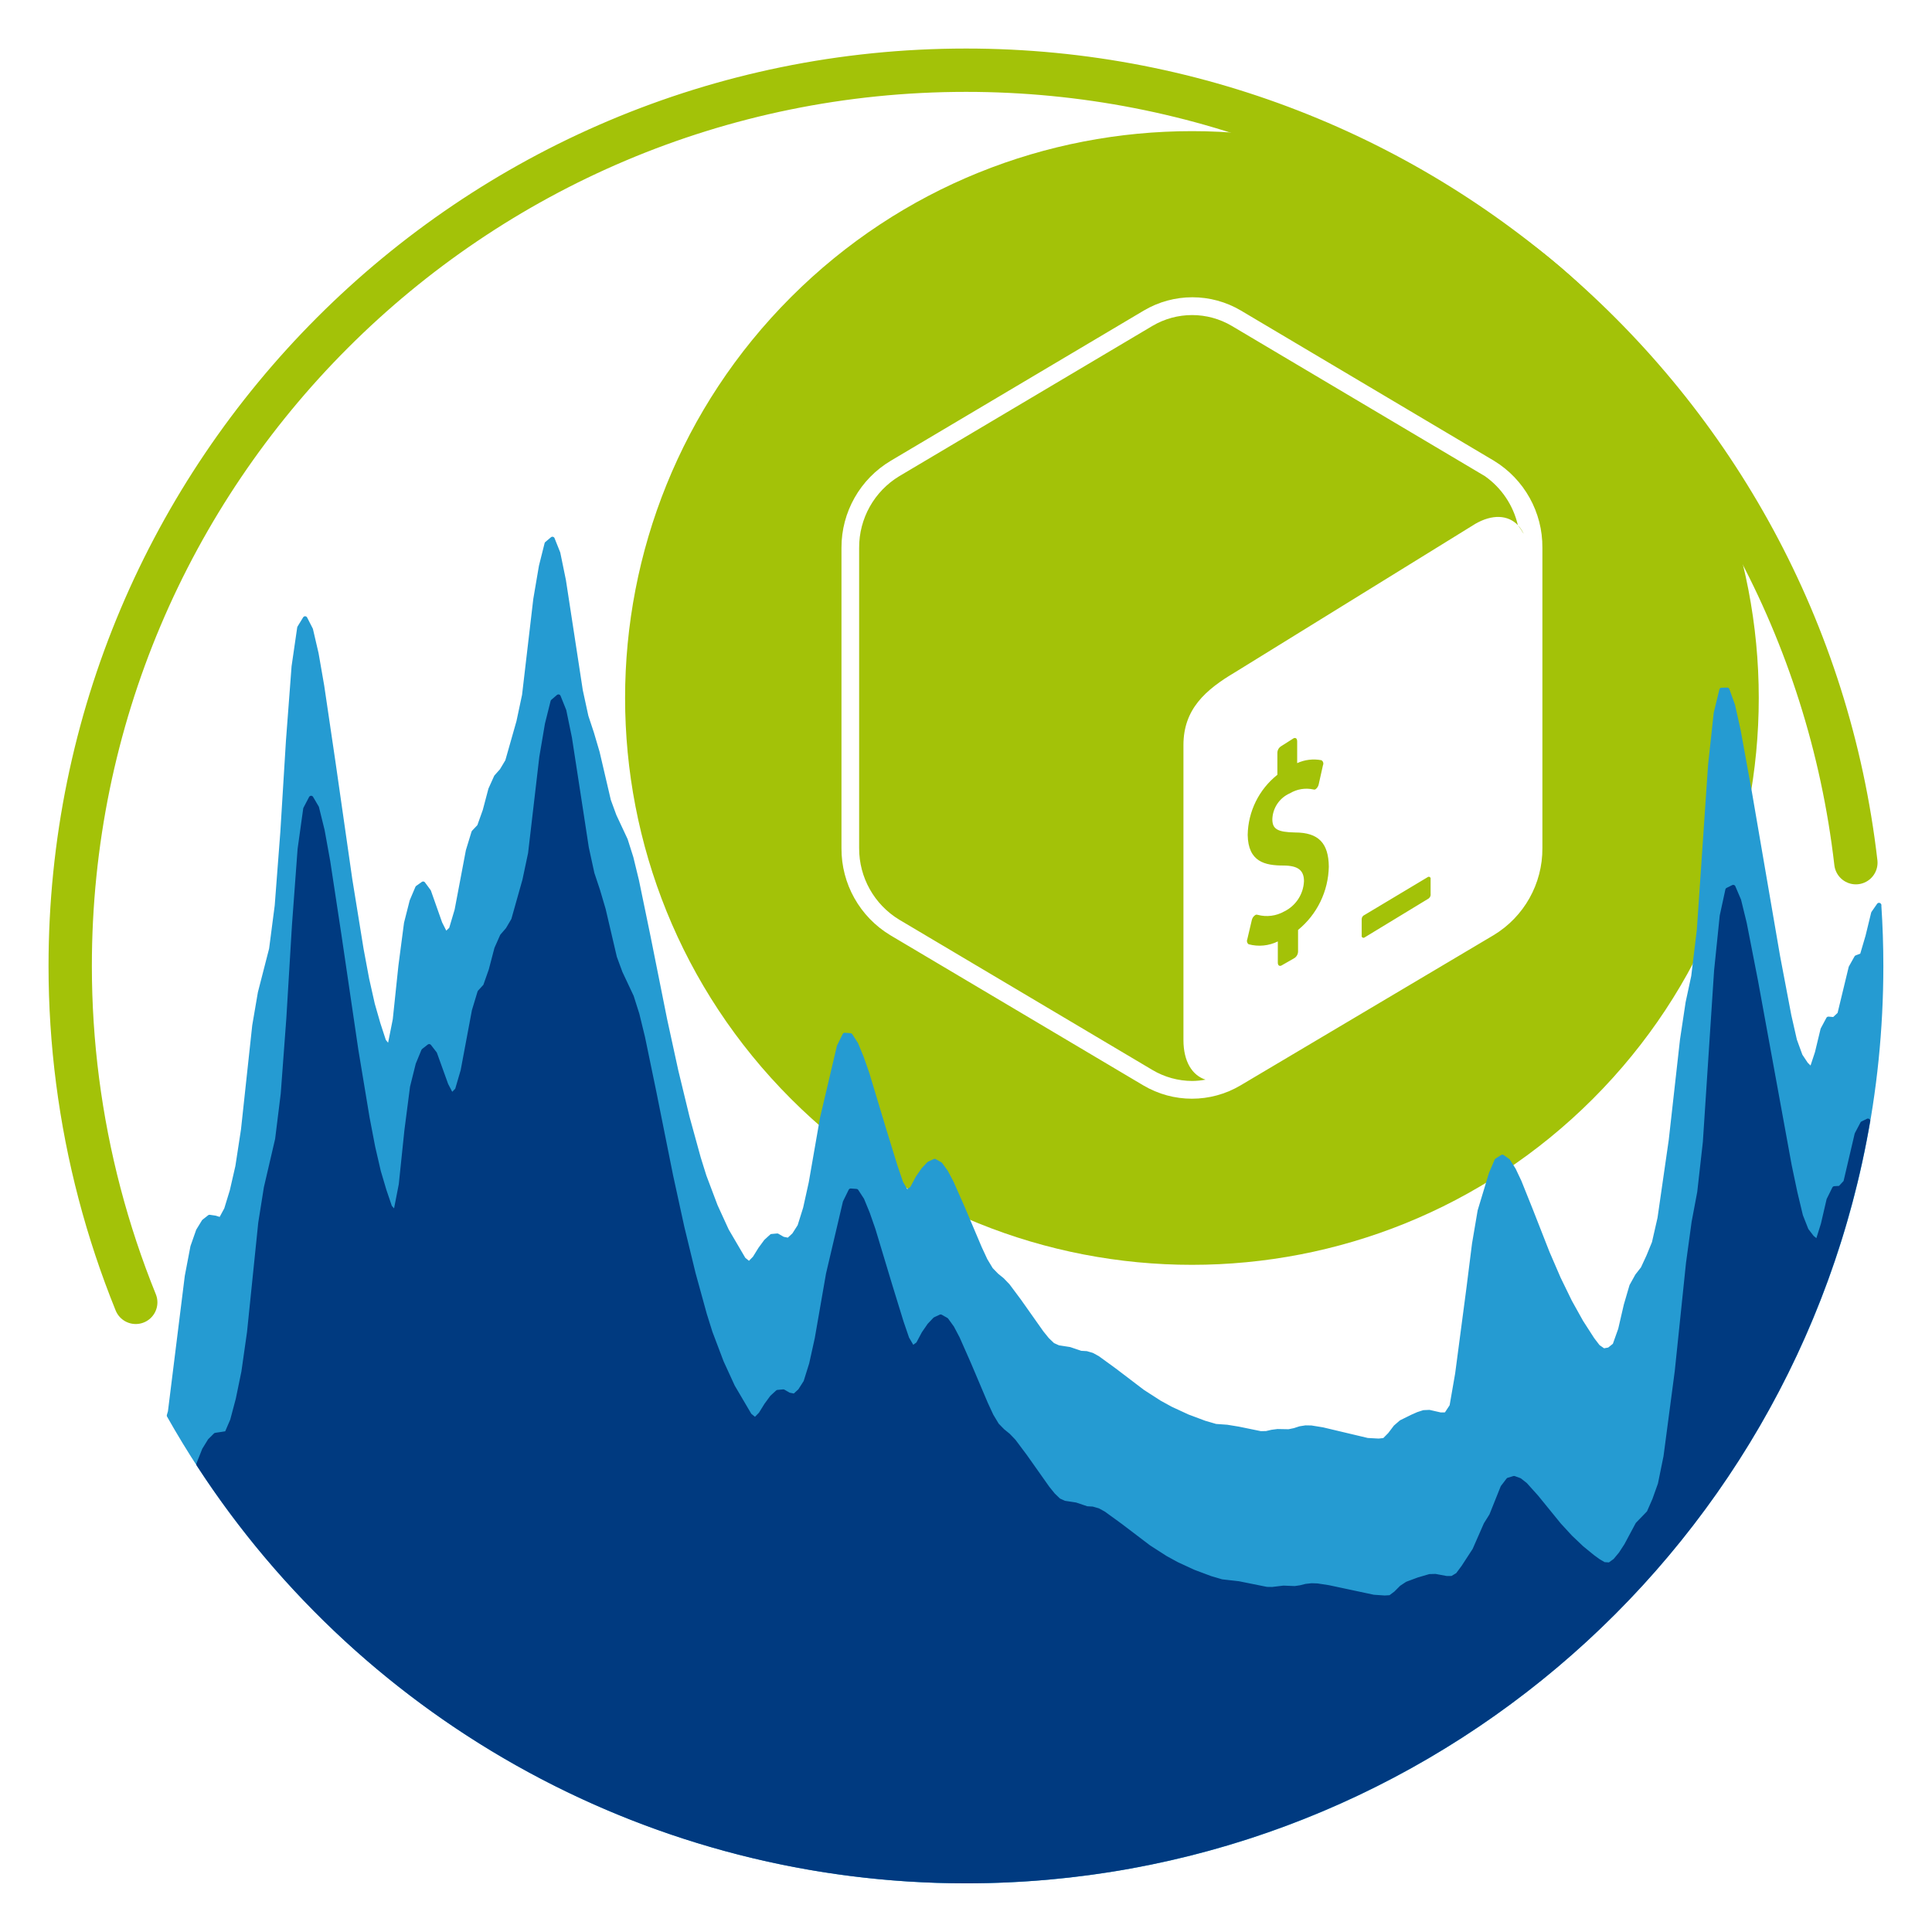
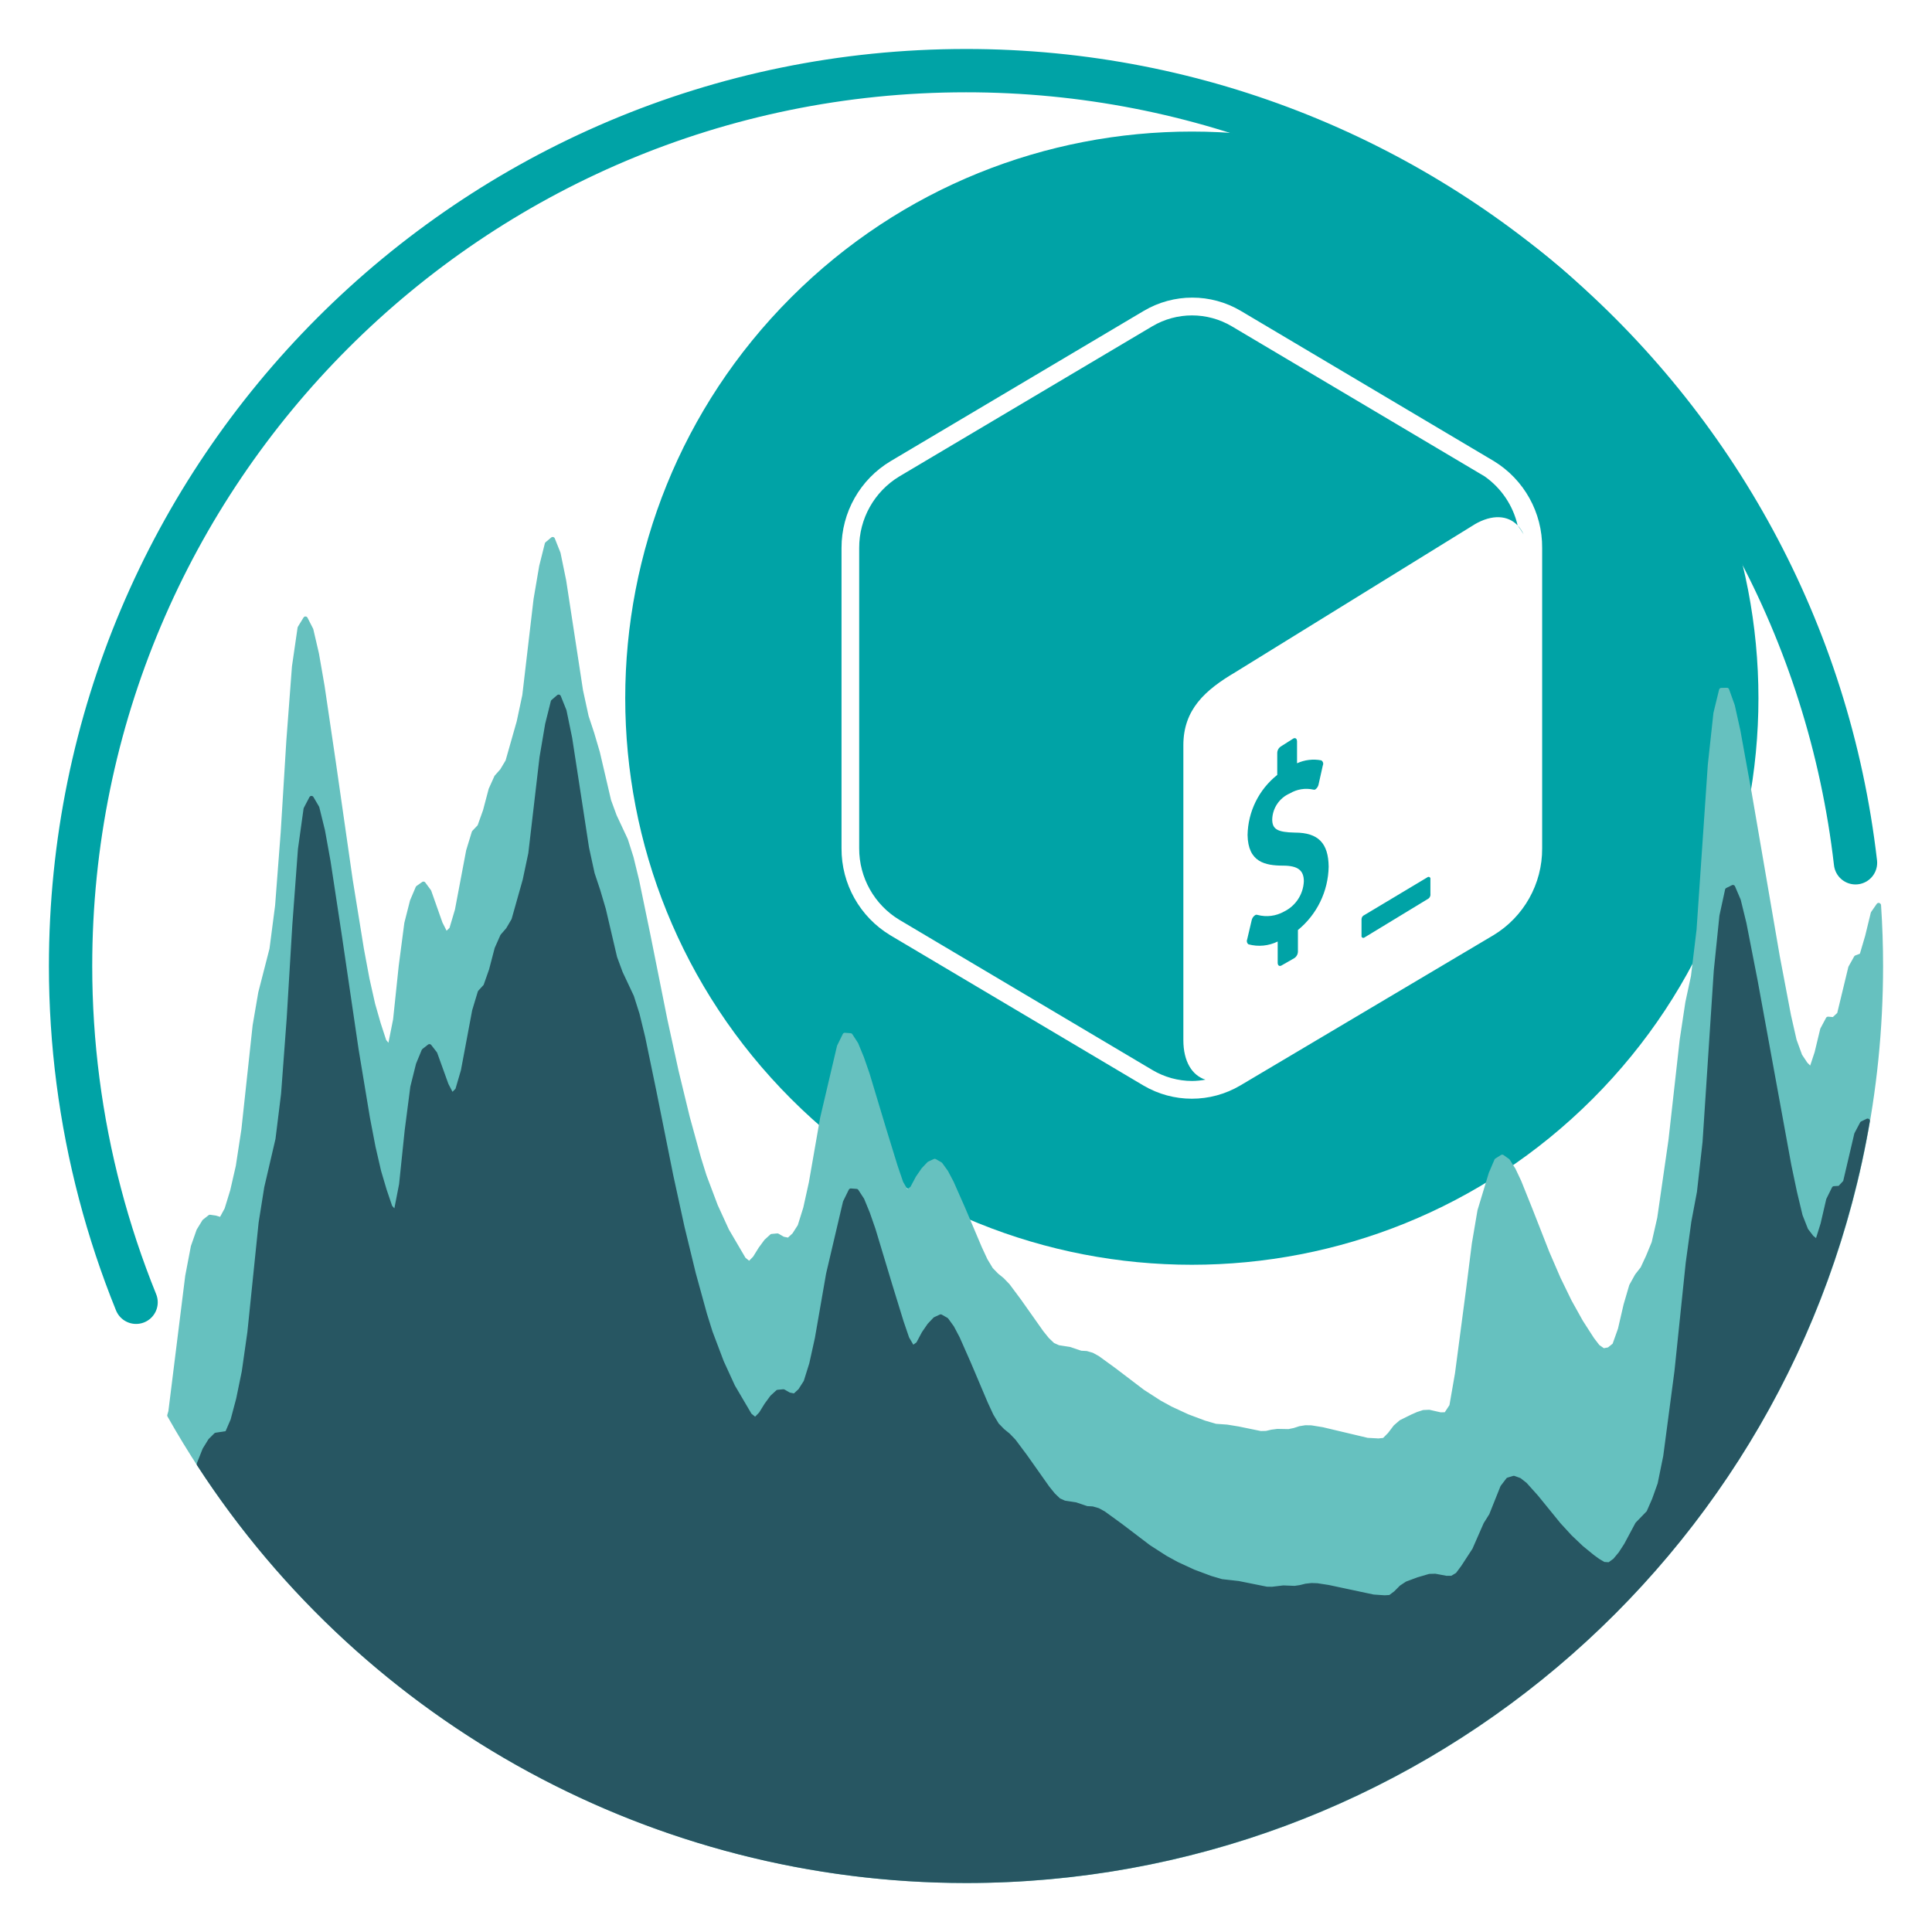
- <svg xmlns="http://www.w3.org/2000/svg" width="199.017mm" height="199.005mm" viewBox="0 0 199.017 199.005" version="1.1" id="svg4349">
-   <defs id="defs4343" />
-   <g id="layer1" transform="translate(-4.057122,3.496579)">
-     <g id="g4995" transform="matrix(0.3527778,0,0,-0.3527778,-2694.521,-2217.367)">
-       <path id="path2938" style="color:#000000;font-style:normal;font-variant:normal;font-weight:normal;font-stretch:normal;font-size:medium;line-height:normal;font-family:sans-serif;font-variant-ligatures:normal;font-variant-position:normal;font-variant-caps:normal;font-variant-numeric:normal;font-variant-alternates:normal;font-variant-east-asian:normal;font-feature-settings:normal;font-variation-settings:normal;text-indent:0;text-align:start;text-decoration:none;text-decoration-line:none;text-decoration-style:solid;text-decoration-color:#000000;letter-spacing:normal;word-spacing:normal;text-transform:none;writing-mode:lr-tb;direction:ltr;text-orientation:mixed;dominant-baseline:auto;baseline-shift:baseline;text-anchor:start;white-space:normal;shape-padding:0;shape-margin:0;inline-size:0;clip-rule:nonzero;display:inline;overflow:visible;visibility:visible;isolation:auto;mix-blend-mode:normal;color-interpolation:sRGB;color-interpolation-filters:linearRGB;solid-color:#000000;solid-opacity:1;vector-effect:none;fill:#a3c208;fill-opacity:1;fill-rule:evenodd;stroke:none;stroke-width:12.217;stroke-linecap:round;stroke-linejoin:round;stroke-miterlimit:10;stroke-dasharray:none;stroke-dashoffset:0;stroke-opacity:1;color-rendering:auto;image-rendering:auto;shape-rendering:auto;text-rendering:auto;enable-background:accumulate;stop-color:#000000" d="m 7997.556,-6319.902 c -40.806,0 -81.612,-15.568 -112.746,-46.702 -62.268,-62.268 -62.268,-163.223 0,-225.491 62.268,-62.268 163.224,-62.269 225.492,0 62.268,62.268 62.267,163.224 0,225.492 -31.134,31.134 -71.939,46.702 -112.745,46.702 z m -14.064,-46.326 a 27.842,27.842 0 0 0 28.384,0 l 73.9,-43.866 a 29.467,29.467 0 0 0 14.114,-25.39 v -87.731 a 29.467,29.467 0 0 0 -14.243,-25.39 l -73.9,-43.865 a 27.842,27.842 0 0 0 -28.384,0 l -73.9,43.865 a 29.467,29.467 0 0 0 -14.242,25.39 v 87.731 a 29.467,29.467 0 0 0 14.371,25.39 z m 2.503,-4.49 -73.9,-43.866 a 24.307,24.307 0 0 1 -11.714,-20.9 v -87.731 a 24.307,24.307 0 0 1 11.714,-20.874 l 73.9,-43.866 a 22.887,22.887 0 0 1 11.663,-3.226 22.629,22.629 0 0 1 3.87,0.388 c -3.87,1.238 -6.451,5.263 -6.451,11.559 v 86.131 c 0,10.502 6.425,16.153 15.146,21.313 l 69.927,43.194 h -0.023 c 5.168,3.03 9.748,2.683 12.593,-0.278 a 24.152,24.152 0 0 1 -9.599,14.29 l -73.901,43.866 a 22.784,22.784 0 0 1 -23.222,0 z m 106.723,-58.156 a 24.152,24.152 0 0 0 1.754,-2.612 c -0.469,1.02 -1.061,1.891 -1.754,2.612 z m -65.095,-62.15 c -0.13,0 -0.272,-0.04 -0.42,-0.117 l -3.613,-2.297 a 2.296,2.296 0 0 1 -1.084,-1.961 v -6.373 a 22.939,22.939 0 0 1 -8.671,-17.546 c 0.129,-7.922 5.085,-8.953 10.452,-8.953 4.231,-0.025 5.985,-1.368 5.985,-4.567 a 10.321,10.321 0 0 0 -5.78,-8.851 10.321,10.321 0 0 0 -7.74,-0.98 0.748,0.748 0 0 1 -0.593,0 1.497,1.497 0 0 1 -0.362,-0.259 2.374,2.374 0 0 1 -0.749,-1.238 l -1.342,-5.703 a 1.135,1.135 0 0 1 0.413,-1.393 12.153,12.153 0 0 1 8.515,0.825 v -6.192 c 0,-0.826 0.49,-1.136 1.084,-0.826 l 3.741,2.142 a 2.322,2.322 0 0 1 1.085,1.935 v 6.296 0 a 24.461,24.461 0 0 1 8.979,18.5 c -0.077,6.864 -3.019,9.961 -9.857,9.961 -5.109,0.103 -6.631,0.98 -6.631,3.87 a 8.567,8.567 0 0 0 5.161,7.586 9.367,9.367 0 0 0 6.811,1.109 0.852,0.852 0 0 1 0.541,0 1.497,1.497 0 0 1 0.362,0.283 2.425,2.425 0 0 1 0.644,1.135 l 1.264,5.651 a 1.135,1.135 0 0 1 -0.464,1.471 11.766,11.766 0 0 1 -7.069,-0.853 v 6.374 c 0,0.639 -0.275,0.973 -0.664,0.97 z m 38.748,-40.654 -18.397,-11.018 a 1.342,1.342 0 0 1 -0.851,-1.187 v -4.825 a 0.542,0.542 0 0 1 0.877,-0.542 l 18.681,11.353 a 1.471,1.471 0 0 1 0.567,1.419 v 4.258 a 0.542,0.542 0 0 1 -0.877,0.542 z" />
-       <path style="color:#000000;font-style:normal;font-variant:normal;font-weight:normal;font-stretch:normal;font-size:medium;line-height:normal;font-family:sans-serif;font-variant-ligatures:normal;font-variant-position:normal;font-variant-caps:normal;font-variant-numeric:normal;font-variant-alternates:normal;font-variant-east-asian:normal;font-feature-settings:normal;font-variation-settings:normal;text-indent:0;text-align:start;text-decoration:none;text-decoration-line:none;text-decoration-style:solid;text-decoration-color:#000000;letter-spacing:normal;word-spacing:normal;text-transform:none;writing-mode:lr-tb;direction:ltr;text-orientation:mixed;dominant-baseline:auto;baseline-shift:baseline;text-anchor:start;white-space:normal;shape-padding:0;shape-margin:0;inline-size:0;clip-rule:nonzero;display:inline;overflow:visible;visibility:visible;isolation:auto;mix-blend-mode:normal;color-interpolation:sRGB;color-interpolation-filters:linearRGB;solid-color:#000000;solid-opacity:1;vector-effect:none;fill:#a3c208;fill-opacity:1;fill-rule:evenodd;stroke:none;stroke-linecap:round;stroke-linejoin:round;stroke-miterlimit:10;stroke-dasharray:none;stroke-dashoffset:0;stroke-opacity:1;color-rendering:auto;image-rendering:auto;shape-rendering:auto;text-rendering:auto;enable-background:accumulate;stop-color:#000000" d="m 8114.622,-6362.285 c -64.603,64.603 -169.53,64.603 -234.133,3e-4 -64.602,-64.602 -64.601,-169.529 0,-234.131 64.602,-64.602 169.527,-64.602 234.129,4e-4 64.602,64.602 64.604,169.529 0,234.131 z m -8.639,-8.639 c 59.934,-59.934 59.932,-156.92 0,-216.854 -59.934,-59.934 -156.919,-59.934 -216.853,0 -59.934,59.934 -59.935,156.921 0,216.854 59.934,59.934 156.922,59.934 216.855,-1e-4 z" id="path2940" />
-       <path id="path8657-0-05-0-2-3-4-61-2-2-6" style="fill:#259bd2;fill-opacity:1;fill-rule:evenodd;stroke:#259bd2;stroke-width:1.335;stroke-linecap:round;stroke-linejoin:round;stroke-miterlimit:10;stroke-dasharray:none;stroke-opacity:1" d="m 8198.222,-6539.866 -0.043,0.043 -1.641,-2.36 -1.641,-6.744 -1.643,-5.583 -1.641,-0.621 -1.641,-2.928 -3.284,-13.6 -1.641,-1.537 -1.641,0.14 -1.641,-3.072 -1.643,-6.82 -1.641,-4.955 -1.641,1.633 -1.641,2.466 -1.643,4.513 -1.641,7.224 -3.281,17.27 -8.208,47.768 -3.281,18.075 -1.641,7.393 -1.641,4.581 -1.643,-0.036 -1.641,-6.747 -1.641,-15.122 -3.284,-48.155 -1.641,-13.587 -1.641,-7.648 -1.641,-10.894 -3.284,-29.317 -3.281,-22.752 -1.643,-7.204 -1.641,-3.993 -1.641,-3.531 -1.641,-2.1 -1.643,-2.961 -1.641,-5.606 -1.641,-7.088 -1.641,-4.606 -1.643,-1.317 -1.641,-0.3 -1.641,1.148 -1.641,2.143 -3.284,5.099 -3.281,5.889 -3.284,6.742 -3.281,7.598 -4.925,12.56 -3.281,8.176 -1.643,3.473 -1.641,2.59 -1.641,1.166 -1.641,-1.045 -1.643,-3.844 -3.281,-10.841 -1.641,-9.657 -1.643,-13.065 -3.281,-24.872 -1.641,-9.438 -1.643,-2.491 -1.641,-0.028 -3.281,0.747 -1.641,-0.071 -1.643,-0.533 -1.641,-0.722 -3.281,-1.62 -1.643,-1.426 -1.641,-2.163 -1.641,-1.661 -1.641,-0.179 -3.284,0.179 -13.13,3.117 -3.281,0.533 -1.643,0.028 -1.641,-0.258 -1.641,-0.532 -1.641,-0.338 -3.284,0.061 -1.641,-0.212 -1.641,-0.379 -1.641,-0.032 -6.565,1.345 -3.284,0.535 -3.281,0.232 -3.284,0.959 -4.924,1.845 -4.922,2.277 -3.284,1.797 -4.922,3.17 -8.208,6.247 -4.922,3.582 -1.643,0.904 -1.641,0.48 -1.641,0.093 -3.284,1.111 -3.281,0.507 -1.641,0.74 -1.643,1.575 -1.641,2.034 -6.565,9.294 -3.281,4.397 -1.641,1.709 -1.643,1.338 -1.641,1.694 -1.641,2.728 -1.641,3.541 -4.925,11.621 -3.284,7.441 -1.641,3.112 -1.641,2.272 -1.641,0.934 -1.643,-0.76 -1.641,-1.732 -1.641,-2.38 -1.641,-3.082 -1.643,-1.199 -1.641,2.809 -1.641,4.811 -3.284,10.657 -4.922,16.338 -1.641,4.71 -1.643,3.998 -1.641,2.527 -1.641,0.126 -1.641,-3.34 -4.925,-20.963 -3.284,-18.835 -1.641,-7.423 -1.641,-5.247 -1.641,-2.562 -1.643,-1.514 -1.641,0.333 -1.641,0.939 -1.641,-0.152 -1.643,-1.504 -1.641,-2.231 -1.641,-2.645 -1.641,-1.684 -1.643,1.333 -4.922,8.398 -3.284,7.168 -3.281,8.695 -1.641,5.253 -3.284,11.937 -3.281,13.527 -3.284,15.069 -4.925,24.6 -3.281,15.882 -1.641,6.742 -1.643,5.184 -3.281,7.014 -1.641,4.473 -3.284,14.059 -1.641,5.571 -1.641,4.955 -1.64,7.555 -1.643,10.745 -3.281,21.387 -1.641,7.996 -1.643,4.119 -1.641,-1.378 -1.641,-6.543 -1.641,-9.634 -3.284,-28.033 -1.641,-7.729 -3.284,-11.553 -1.641,-2.746 -1.641,-1.845 -1.641,-3.642 -1.643,-6.209 -1.64,-4.594 -1.641,-1.729 -1.641,-5.371 -3.284,-17.345 -1.641,-5.533 -1.641,-1.575 -1.641,3.253 -3.284,9.311 -1.641,2.226 -1.641,-1.166 -1.643,-3.869 -1.641,-6.469 -1.641,-12.545 -1.641,-15.619 -1.643,-8.256 -1.641,2.002 -1.641,5.023 -1.641,5.725 -1.643,7.317 -1.641,8.781 -3.281,20.266 -4.924,34.32 -3.284,22.25 -1.641,9.43 -1.641,7.052 -1.641,3.208 -1.643,-2.686 -1.641,-11.311 -1.641,-21.692 -1.641,-26.677 -1.641,-21.482 -1.643,-12.648 -3.281,-12.767 -1.641,-9.581 -3.284,-30.413 -1.641,-10.715 -1.641,-7.156 -1.643,-5.364 -1.641,-3.031 -1.641,0.515 -1.641,0.237 -1.643,-1.3 -1.641,-2.683 -1.641,-4.682 -1.641,-8.602 -4.925,-39.58 -0.323,-1.103 a 267.181,267.181 0 0 1 232.718,-135.93 267.181,267.181 0 0 1 267.182,267.18 267.181,267.181 0 0 1 -0.591,17.759 z" />
-       <path id="path8657-7-3-2-3-0-9-4-4-3-5" style="fill:#003a80;fill-opacity:1;fill-rule:evenodd;stroke:#003a80;stroke-width:1.335;stroke-linecap:round;stroke-linejoin:round;stroke-miterlimit:10;stroke-dasharray:none;stroke-opacity:1" d="m 8194.958,-6602.834 -1.593,-0.77 -1.641,-3.11 -3.281,-14.001 -1.641,-1.759 -1.643,-0.093 -1.641,-3.322 -1.641,-7.085 -1.641,-5.235 -1.643,1.333 -1.641,2.146 -1.641,4.172 -1.641,6.861 -1.643,7.817 -9.846,53.917 -3.284,16.823 -1.641,6.707 -1.641,3.847 -1.641,-0.815 -1.643,-7.577 -1.641,-16 -3.281,-50.07 -1.641,-14.617 -1.643,-8.723 -1.641,-12.005 -3.281,-31.576 -3.284,-24.862 -1.641,-8.065 -1.641,-4.599 -1.643,-3.743 -3.281,-3.392 -3.284,-6.133 -1.641,-2.524 -1.641,-1.966 -1.641,-1.191 -1.643,0.107 -1.641,0.967 -1.641,1.189 -3.284,2.683 -3.281,3.122 -3.284,3.574 -6.563,8.067 -3.284,3.66 -1.641,1.292 -1.641,0.598 -1.643,-0.495 -1.641,-2.148 -3.281,-8.204 -1.643,-2.627 -3.281,-7.479 -3.284,-5.043 -1.641,-2.208 -1.641,-0.994 -1.641,-0.018 -3.284,0.611 -1.641,-0.045 -3.284,-0.964 -3.281,-1.219 -1.641,-1.083 -1.641,-1.648 -1.643,-1.242 -1.641,-0.097 -3.281,0.224 -13.13,2.797 -3.284,0.505 -1.641,0.055 -1.641,-0.179 -1.643,-0.409 -1.641,-0.242 -3.281,0.136 -3.284,-0.394 -1.641,0.025 -8.206,1.653 -4.924,0.558 -3.281,0.964 -4.924,1.843 -4.925,2.272 -3.281,1.797 -4.925,3.165 -8.206,6.239 -4.924,3.579 -1.641,0.901 -1.641,0.477 -1.643,0.093 -3.281,1.108 -3.284,0.502 -1.641,0.74 -1.641,1.573 -1.641,2.032 -6.565,9.289 -3.284,4.392 -1.641,1.709 -1.641,1.335 -1.643,1.691 -1.641,2.728 -1.641,3.539 -4.925,11.616 -3.281,7.439 -1.641,3.107 -1.643,2.272 -1.641,0.931 -1.641,-0.762 -1.641,-1.734 -1.643,-2.383 -1.641,-3.084 -1.641,-1.202 -1.641,2.807 -1.643,4.809 -3.281,10.652 -4.924,16.331 -1.641,4.707 -1.641,3.995 -1.643,2.524 -1.641,0.124 -1.641,-3.342 -4.925,-20.975 -3.281,-18.842 -1.641,-7.426 -1.643,-5.25 -1.641,-2.57 -1.641,-1.517 -1.641,0.328 -1.643,0.937 -1.641,-0.157 -1.641,-1.51 -1.641,-2.236 -1.643,-2.65 -1.641,-1.688 -1.641,1.328 -4.925,8.377 -3.281,7.156 -3.284,8.678 -1.641,5.245 -3.281,11.919 -3.284,13.509 -3.281,15.049 -4.925,24.564 -3.284,15.856 -1.641,6.729 -1.64,5.167 -3.284,6.981 -1.64,4.455 -3.281,14.021 -1.643,5.553 -1.641,4.932 -1.641,7.534 -1.641,10.72 -3.284,21.336 -1.641,7.968 -1.641,4.089 -1.641,-1.409 -1.643,-6.575 -1.641,-9.67 -3.281,-28.108 -1.643,-7.769 -3.281,-11.641 -1.641,-2.797 -1.643,-1.896 -1.641,-3.698 -1.641,-6.265 -1.641,-4.657 -1.643,-1.792 -1.641,-5.439 -3.281,-17.497 -1.643,-5.614 -1.641,-1.663 -1.641,3.163 -3.284,9.109 -1.641,2.115 -1.641,-1.285 -1.641,-3.993 -1.643,-6.603 -1.641,-12.686 -1.641,-15.765 -1.641,-8.418 -1.641,1.832 -1.643,4.844 -1.641,5.533 -1.641,7.113 -1.641,8.564 -3.284,19.789 -4.924,33.475 -3.281,21.588 -1.641,9.067 -1.643,6.661 -1.641,2.794 -1.641,-3.132 -1.641,-11.785 -1.643,-22.197 -1.641,-27.217 -1.641,-22.055 -1.641,-13.262 -3.284,-14.105 -1.641,-10.308 -3.281,-31.962 -1.643,-11.53 -1.641,-7.979 -1.641,-6.176 -1.64,-3.811 -3.284,-0.502 -1.641,-1.631 -1.641,-2.663 -1.643,-4.137 -0.021,-0.086 a 267.181,267.181 0 0 1 224.099,-121.696 267.181,267.181 0 0 1 263.328,221.971 z" />
-       <path id="path2963-8-6-1-3-0-2-96-4-6-5" style="fill:none;fill-rule:evenodd;stroke:#a3c208;stroke-width:12.652;stroke-linecap:round;stroke-linejoin:round;stroke-miterlimit:10;stroke-dasharray:none;stroke-opacity:1" d="m 8191.427,-6527.44 c -0.488,4.232 -1.077,8.432 -1.763,12.597 -1.372,8.33 -3.135,16.523 -5.268,24.558 -4.266,16.071 -10.013,31.514 -17.082,46.181 -14.139,29.334 -33.567,55.564 -57.013,77.5 -46.892,43.872 -109.853,70.567 -178.712,70.566 -144.466,-9e-4 -261.578,-117.114 -261.577,-261.58 10e-5,-22.511 2.906,-44.832 8.575,-66.427 2.835,-10.797 6.361,-21.413 10.561,-31.781" />
+ <svg xmlns="http://www.w3.org/2000/svg" width="199.1mm" height="199.1mm" viewBox="0 0 199.1 199.1" version="1.1" id="svg3904">
+   <defs id="defs3898" />
+   <g id="layer1" transform="translate(-27.52132,104.8608)">
+     <g id="g3854" transform="matrix(0.3527778,0,0,-0.3527778,-4280.824,-2283.021)">
+       <path id="path2938-1-2" style="color:#000000;font-style:normal;font-variant:normal;font-weight:normal;font-stretch:normal;font-size:medium;line-height:normal;font-family:sans-serif;font-variant-ligatures:normal;font-variant-position:normal;font-variant-caps:normal;font-variant-numeric:normal;font-variant-alternates:normal;font-variant-east-asian:normal;font-feature-settings:normal;font-variation-settings:normal;text-indent:0;text-align:start;text-decoration:none;text-decoration-line:none;text-decoration-style:solid;text-decoration-color:#000000;letter-spacing:normal;word-spacing:normal;text-transform:none;writing-mode:lr-tb;direction:ltr;text-orientation:mixed;dominant-baseline:auto;baseline-shift:baseline;text-anchor:start;white-space:normal;shape-padding:0;shape-margin:0;inline-size:0;clip-rule:nonzero;display:inline;overflow:visible;visibility:visible;isolation:auto;mix-blend-mode:normal;color-interpolation:sRGB;color-interpolation-filters:linearRGB;solid-color:#000000;solid-opacity:1;vector-effect:none;fill:#00a3a6;fill-opacity:1;fill-rule:evenodd;stroke:none;stroke-width:12.217;stroke-linecap:round;stroke-linejoin:round;stroke-miterlimit:10;stroke-dasharray:none;stroke-dashoffset:0;stroke-opacity:1;color-rendering:auto;image-rendering:auto;shape-rendering:auto;text-rendering:auto;enable-background:accumulate;stop-color:#000000" d="m 12560.793,-6218.813 c -40.806,0 -81.612,-15.568 -112.746,-46.702 -62.268,-62.268 -62.268,-163.223 0,-225.491 62.268,-62.268 163.224,-62.269 225.492,0 62.268,62.268 62.267,163.224 0,225.492 -31.134,31.134 -71.938,46.702 -112.744,46.702 z m -14.064,-46.326 a 27.842,27.842 0 0 0 28.385,0 l 73.9,-43.866 a 29.467,29.467 0 0 0 14.114,-25.39 v -87.731 a 29.467,29.467 0 0 0 -14.243,-25.39 l -73.9,-43.865 a 27.842,27.842 0 0 0 -28.385,0 l -73.899,43.865 a 29.467,29.467 0 0 0 -14.243,25.39 v 87.731 a 29.467,29.467 0 0 0 14.372,25.39 z m 2.504,-4.49 -73.9,-43.866 a 24.307,24.307 0 0 1 -11.714,-20.9 v -87.731 a 24.307,24.307 0 0 1 11.714,-20.874 l 73.9,-43.866 a 22.887,22.887 0 0 1 11.663,-3.226 22.629,22.629 0 0 1 3.87,0.388 c -3.87,1.238 -6.451,5.263 -6.451,11.559 v 86.131 c 0,10.502 6.425,16.153 15.147,21.313 l 69.927,43.194 h -0.02 c 5.167,3.03 9.748,2.683 12.593,-0.278 a 24.152,24.152 0 0 1 -9.599,14.29 l -73.902,43.866 a 22.784,22.784 0 0 1 -23.222,0 z m 106.723,-58.156 a 24.152,24.152 0 0 0 1.753,-2.612 c -0.469,1.02 -1.061,1.891 -1.753,2.612 z m -65.095,-62.15 c -0.13,0 -0.272,-0.04 -0.42,-0.117 l -3.613,-2.297 a 2.296,2.296 0 0 1 -1.084,-1.961 v -6.373 a 22.939,22.939 0 0 1 -8.67,-17.546 c 0.129,-7.922 5.085,-8.953 10.452,-8.953 4.231,-0.025 5.985,-1.368 5.985,-4.567 a 10.321,10.321 0 0 0 -5.781,-8.851 10.321,10.321 0 0 0 -7.74,-0.98 0.748,0.748 0 0 1 -0.593,0 1.497,1.497 0 0 1 -0.362,-0.259 2.374,2.374 0 0 1 -0.749,-1.238 l -1.341,-5.703 a 1.135,1.135 0 0 1 0.413,-1.393 12.153,12.153 0 0 1 8.515,0.825 v -6.192 c 0,-0.826 0.491,-1.136 1.084,-0.826 l 3.741,2.142 a 2.322,2.322 0 0 1 1.085,1.935 v 6.296 0 a 24.461,24.461 0 0 1 8.979,18.5 c -0.08,6.864 -3.019,9.961 -9.857,9.961 -5.109,0.103 -6.631,0.98 -6.631,3.87 a 8.567,8.567 0 0 0 5.16,7.586 9.367,9.367 0 0 0 6.812,1.109 0.852,0.852 0 0 1 0.541,0 1.497,1.497 0 0 1 0.363,0.283 2.425,2.425 0 0 1 0.644,1.135 l 1.264,5.651 a 1.135,1.135 0 0 1 -0.464,1.471 11.766,11.766 0 0 1 -7.069,-0.853 v 6.374 c 0,0.639 -0.276,0.973 -0.664,0.97 z m 38.748,-40.654 -18.397,-11.018 a 1.342,1.342 0 0 1 -0.851,-1.187 v -4.825 a 0.542,0.542 0 0 1 0.877,-0.542 l 18.681,11.353 a 1.471,1.471 0 0 1 0.567,1.419 v 4.258 a 0.542,0.542 0 0 1 -0.877,0.542 z" />
+       <path style="color:#000000;font-style:normal;font-variant:normal;font-weight:normal;font-stretch:normal;font-size:medium;line-height:normal;font-family:sans-serif;font-variant-ligatures:normal;font-variant-position:normal;font-variant-caps:normal;font-variant-numeric:normal;font-variant-alternates:normal;font-variant-east-asian:normal;font-feature-settings:normal;font-variation-settings:normal;text-indent:0;text-align:start;text-decoration:none;text-decoration-line:none;text-decoration-style:solid;text-decoration-color:#000000;letter-spacing:normal;word-spacing:normal;text-transform:none;writing-mode:lr-tb;direction:ltr;text-orientation:mixed;dominant-baseline:auto;baseline-shift:baseline;text-anchor:start;white-space:normal;shape-padding:0;shape-margin:0;inline-size:0;clip-rule:nonzero;display:inline;overflow:visible;visibility:visible;isolation:auto;mix-blend-mode:normal;color-interpolation:sRGB;color-interpolation-filters:linearRGB;solid-color:#000000;solid-opacity:1;vector-effect:none;fill:#00a3a6;fill-opacity:1;fill-rule:evenodd;stroke:none;stroke-linecap:round;stroke-linejoin:round;stroke-miterlimit:10;stroke-dasharray:none;stroke-dashoffset:0;stroke-opacity:1;color-rendering:auto;image-rendering:auto;shape-rendering:auto;text-rendering:auto;enable-background:accumulate;stop-color:#000000" d="m 12677.858,-6261.195 c -64.603,64.602 -169.528,64.602 -234.13,0 -64.602,-64.602 -64.602,-169.528 0,-234.13 64.602,-64.602 169.527,-64.602 234.13,0 64.602,64.602 64.602,169.528 0,234.13 z m -8.639,-8.639 c 59.933,-59.934 59.934,-156.919 0,-216.853 -59.934,-59.934 -156.919,-59.934 -216.853,0 -59.933,59.934 -59.933,156.919 0,216.853 59.934,59.934 156.919,59.934 216.853,0 z" id="path2832-9-8-7-9" />
+       <path id="path8657-0-05-0-2-3-4-61-5-9-2-0-4" style="fill:#66c1bf;fill-opacity:1;fill-rule:evenodd;stroke:#66c1bf;stroke-width:1.335;stroke-linecap:round;stroke-linejoin:round;stroke-miterlimit:10;stroke-dasharray:none;stroke-opacity:1" d="m 12761.458,-6438.776 -0.04,0.043 -1.64,-2.36 -1.641,-6.744 -1.643,-5.583 -1.641,-0.621 -1.64,-2.928 -3.284,-13.6 -1.641,-1.537 -1.641,0.14 -1.64,-3.072 -1.643,-6.82 -1.641,-4.955 -1.641,1.633 -1.64,2.466 -1.644,4.513 -1.64,7.224 -3.281,17.27 -8.209,47.768 -3.281,18.075 -1.641,7.393 -1.641,4.581 -1.643,-0.036 -1.64,-6.747 -1.641,-15.122 -3.284,-48.155 -1.64,-13.587 -1.641,-7.648 -1.641,-10.894 -3.284,-29.317 -3.281,-22.752 -1.643,-7.204 -1.641,-3.993 -1.641,-3.531 -1.64,-2.1 -1.643,-2.961 -1.641,-5.606 -1.641,-7.088 -1.64,-4.606 -1.643,-1.317 -1.641,-0.3 -1.641,1.148 -1.64,2.143 -3.284,5.099 -3.282,5.889 -3.284,6.742 -3.281,7.598 -4.924,12.56 -3.282,8.176 -1.643,3.473 -1.64,2.59 -1.641,1.166 -1.641,-1.045 -1.643,-3.844 -3.281,-10.841 -1.641,-9.657 -1.643,-13.065 -3.281,-24.872 -1.641,-9.438 -1.643,-2.491 -1.641,-0.028 -3.281,0.747 -1.641,-0.071 -1.643,-0.533 -1.641,-0.722 -3.281,-1.62 -1.643,-1.426 -1.641,-2.163 -1.641,-1.661 -1.64,-0.179 -3.284,0.179 -13.13,3.117 -3.281,0.533 -1.644,0.028 -1.64,-0.258 -1.641,-0.532 -1.641,-0.338 -3.284,0.061 -1.64,-0.212 -1.641,-0.379 -1.641,-0.032 -6.565,1.345 -3.283,0.535 -3.282,0.232 -3.284,0.959 -4.924,1.845 -4.922,2.277 -3.284,1.797 -4.922,3.17 -8.208,6.247 -4.922,3.582 -1.643,0.904 -1.641,0.48 -1.641,0.093 -3.284,1.111 -3.281,0.507 -1.641,0.74 -1.643,1.575 -1.64,2.034 -6.566,9.294 -3.281,4.397 -1.641,1.709 -1.643,1.338 -1.64,1.694 -1.641,2.728 -1.641,3.541 -4.924,11.621 -3.284,7.441 -1.641,3.112 -1.64,2.272 -1.641,0.934 -1.643,-0.76 -1.641,-1.732 -1.64,-2.38 -1.641,-3.082 -1.643,-1.199 -1.641,2.809 -1.641,4.811 -3.284,10.657 -4.921,16.338 -1.641,4.71 -1.643,3.998 -1.641,2.527 -1.641,0.126 -1.64,-3.34 -4.925,-20.963 -3.284,-18.835 -1.64,-7.423 -1.641,-5.247 -1.641,-2.562 -1.643,-1.514 -1.64,0.333 -1.641,0.939 -1.641,-0.152 -1.643,-1.504 -1.641,-2.231 -1.64,-2.645 -1.641,-1.684 -1.643,1.333 -4.922,8.398 -3.284,7.168 -3.281,8.695 -1.641,5.253 -3.284,11.937 -3.281,13.527 -3.284,15.069 -4.924,24.6 -3.282,15.882 -1.64,6.742 -1.643,5.184 -3.282,7.014 -1.64,4.473 -3.284,14.059 -1.641,5.571 -1.641,4.955 -1.64,7.555 -1.643,10.745 -3.282,21.387 -1.64,7.996 -1.644,4.119 -1.64,-1.378 -1.641,-6.543 -1.641,-9.634 -3.283,-28.033 -1.641,-7.729 -3.284,-11.553 -1.641,-2.746 -1.64,-1.845 -1.641,-3.642 -1.643,-6.209 -1.641,-4.594 -1.64,-1.729 -1.641,-5.371 -3.284,-17.345 -1.641,-5.533 -1.64,-1.575 -1.641,3.253 -3.284,9.311 -1.64,2.226 -1.641,-1.166 -1.643,-3.869 -1.641,-6.469 -1.64,-12.545 -1.641,-15.619 -1.643,-8.256 -1.641,2.002 -1.641,5.023 -1.64,5.725 -1.644,7.317 -1.64,8.781 -3.282,20.266 -4.924,34.32 -3.284,22.25 -1.64,9.43 -1.641,7.052 -1.641,3.208 -1.643,-2.686 -1.641,-11.311 -1.64,-21.692 -1.641,-26.677 -1.641,-21.482 -1.643,-12.648 -3.281,-12.767 -1.641,-9.581 -3.284,-30.413 -1.64,-10.715 -1.641,-7.156 -1.643,-5.364 -1.641,-3.031 -1.64,0.515 -1.641,0.237 -1.643,-1.3 -1.641,-2.683 -1.641,-4.682 -1.64,-8.602 -4.925,-39.58 -0.323,-1.103 a 267.181,267.181 0 0 1 232.719,-135.93 267.181,267.181 0 0 1 267.182,267.18 267.181,267.181 0 0 1 -0.591,17.759 z" />
+       <path id="path8657-7-3-2-3-0-9-4-8-7-9-3-1" style="fill:#275662;fill-opacity:1;fill-rule:evenodd;stroke:#275662;stroke-width:1.335;stroke-linecap:round;stroke-linejoin:round;stroke-miterlimit:10;stroke-dasharray:none;stroke-opacity:1" d="m 12758.195,-6501.744 -1.593,-0.77 -1.641,-3.11 -3.281,-14.001 -1.641,-1.759 -1.643,-0.093 -1.64,-3.322 -1.641,-7.085 -1.641,-5.235 -1.643,1.333 -1.641,2.146 -1.64,4.172 -1.641,6.861 -1.643,7.817 -9.846,53.917 -3.284,16.823 -1.641,6.707 -1.641,3.847 -1.64,-0.815 -1.644,-7.577 -1.64,-16 -3.282,-50.07 -1.64,-14.617 -1.643,-8.723 -1.641,-12.005 -3.281,-31.576 -3.284,-24.862 -1.641,-8.065 -1.641,-4.599 -1.643,-3.743 -3.281,-3.392 -3.284,-6.133 -1.641,-2.524 -1.64,-1.966 -1.641,-1.191 -1.643,0.107 -1.641,0.967 -1.64,1.189 -3.284,2.683 -3.282,3.122 -3.283,3.574 -6.563,8.067 -3.284,3.66 -1.64,1.292 -1.641,0.598 -1.643,-0.495 -1.641,-2.148 -3.281,-8.204 -1.643,-2.627 -3.282,-7.479 -3.284,-5.043 -1.64,-2.208 -1.641,-0.994 -1.64,-0.018 -3.284,0.611 -1.641,-0.045 -3.284,-0.964 -3.281,-1.219 -1.641,-1.083 -1.64,-1.648 -1.644,-1.242 -1.64,-0.097 -3.282,0.224 -13.13,2.797 -3.284,0.505 -1.64,0.055 -1.641,-0.179 -1.643,-0.409 -1.641,-0.242 -3.281,0.136 -3.284,-0.394 -1.641,0.025 -8.206,1.653 -4.924,0.558 -3.281,0.964 -4.925,1.843 -4.925,2.272 -3.281,1.797 -4.924,3.165 -8.206,6.239 -4.925,3.579 -1.64,0.901 -1.641,0.477 -1.643,0.093 -3.281,1.108 -3.284,0.502 -1.641,0.74 -1.64,1.573 -1.641,2.032 -6.565,9.289 -3.284,4.392 -1.641,1.709 -1.64,1.335 -1.644,1.691 -1.64,2.728 -1.641,3.539 -4.924,11.616 -3.282,7.439 -1.64,3.107 -1.644,2.272 -1.64,0.931 -1.641,-0.762 -1.64,-1.734 -1.644,-2.383 -1.64,-3.084 -1.641,-1.202 -1.641,2.807 -1.643,4.809 -3.281,10.652 -4.925,16.331 -1.64,4.707 -1.641,3.995 -1.643,2.524 -1.641,0.124 -1.64,-3.342 -4.925,-20.975 -3.281,-18.842 -1.641,-7.426 -1.643,-5.25 -1.641,-2.57 -1.641,-1.517 -1.64,0.328 -1.643,0.937 -1.641,-0.157 -1.641,-1.51 -1.64,-2.236 -1.643,-2.65 -1.641,-1.688 -1.641,1.328 -4.924,8.377 -3.282,7.156 -3.283,8.678 -1.641,5.245 -3.281,11.919 -3.284,13.509 -3.282,15.049 -4.924,24.564 -3.284,15.856 -1.641,6.729 -1.64,5.167 -3.284,6.981 -1.641,4.455 -3.281,14.021 -1.643,5.553 -1.641,4.932 -1.641,7.534 -1.64,10.72 -3.284,21.336 -1.641,7.968 -1.641,4.089 -1.64,-1.409 -1.643,-6.575 -1.641,-9.67 -3.281,-28.108 -1.644,-7.769 -3.281,-11.641 -1.64,-2.797 -1.644,-1.896 -1.64,-3.698 -1.641,-6.265 -1.64,-4.657 -1.644,-1.792 -1.64,-5.439 -3.282,-17.497 -1.643,-5.614 -1.64,-1.663 -1.641,3.163 -3.284,9.109 -1.64,2.115 -1.641,-1.285 -1.641,-3.993 -1.643,-6.603 -1.641,-12.686 -1.641,-15.765 -1.64,-8.418 -1.641,1.832 -1.643,4.844 -1.641,5.533 -1.64,7.113 -1.641,8.564 -3.284,19.789 -4.924,33.475 -3.282,21.588 -1.64,9.067 -1.643,6.661 -1.641,2.794 -1.641,-3.132 -1.64,-11.785 -1.644,-22.197 -1.64,-27.217 -1.641,-22.055 -1.641,-13.262 -3.283,-14.105 -1.641,-10.308 -3.281,-31.962 -1.644,-11.53 -1.64,-7.979 -1.641,-6.176 -1.641,-3.811 -3.283,-0.502 -1.641,-1.631 -1.641,-2.663 -1.643,-4.137 -0.02,-0.086 a 267.181,267.181 0 0 1 224.099,-121.696 267.181,267.181 0 0 1 263.328,221.971 z" />
+       <path id="path2963-8-6-1-3-0-2-96-1-0-8-98-3" style="fill:none;fill-rule:evenodd;stroke:#00a3a6;stroke-width:12.652;stroke-linecap:round;stroke-linejoin:round;stroke-miterlimit:10;stroke-dasharray:none;stroke-opacity:1" d="m 12754.664,-6426.349 c -0.489,4.232 -1.077,8.432 -1.763,12.597 -1.373,8.33 -3.135,16.523 -5.268,24.558 -4.266,16.071 -10.013,31.514 -17.082,46.181 -14.139,29.334 -33.567,55.564 -57.013,77.5 -46.891,43.872 -109.853,70.567 -178.712,70.566 -144.466,-9e-4 -261.578,-117.114 -261.578,-261.58 0,-22.511 2.906,-44.832 8.576,-66.427 2.835,-10.797 6.361,-21.413 10.561,-31.781" />
    </g>
  </g>
</svg>
